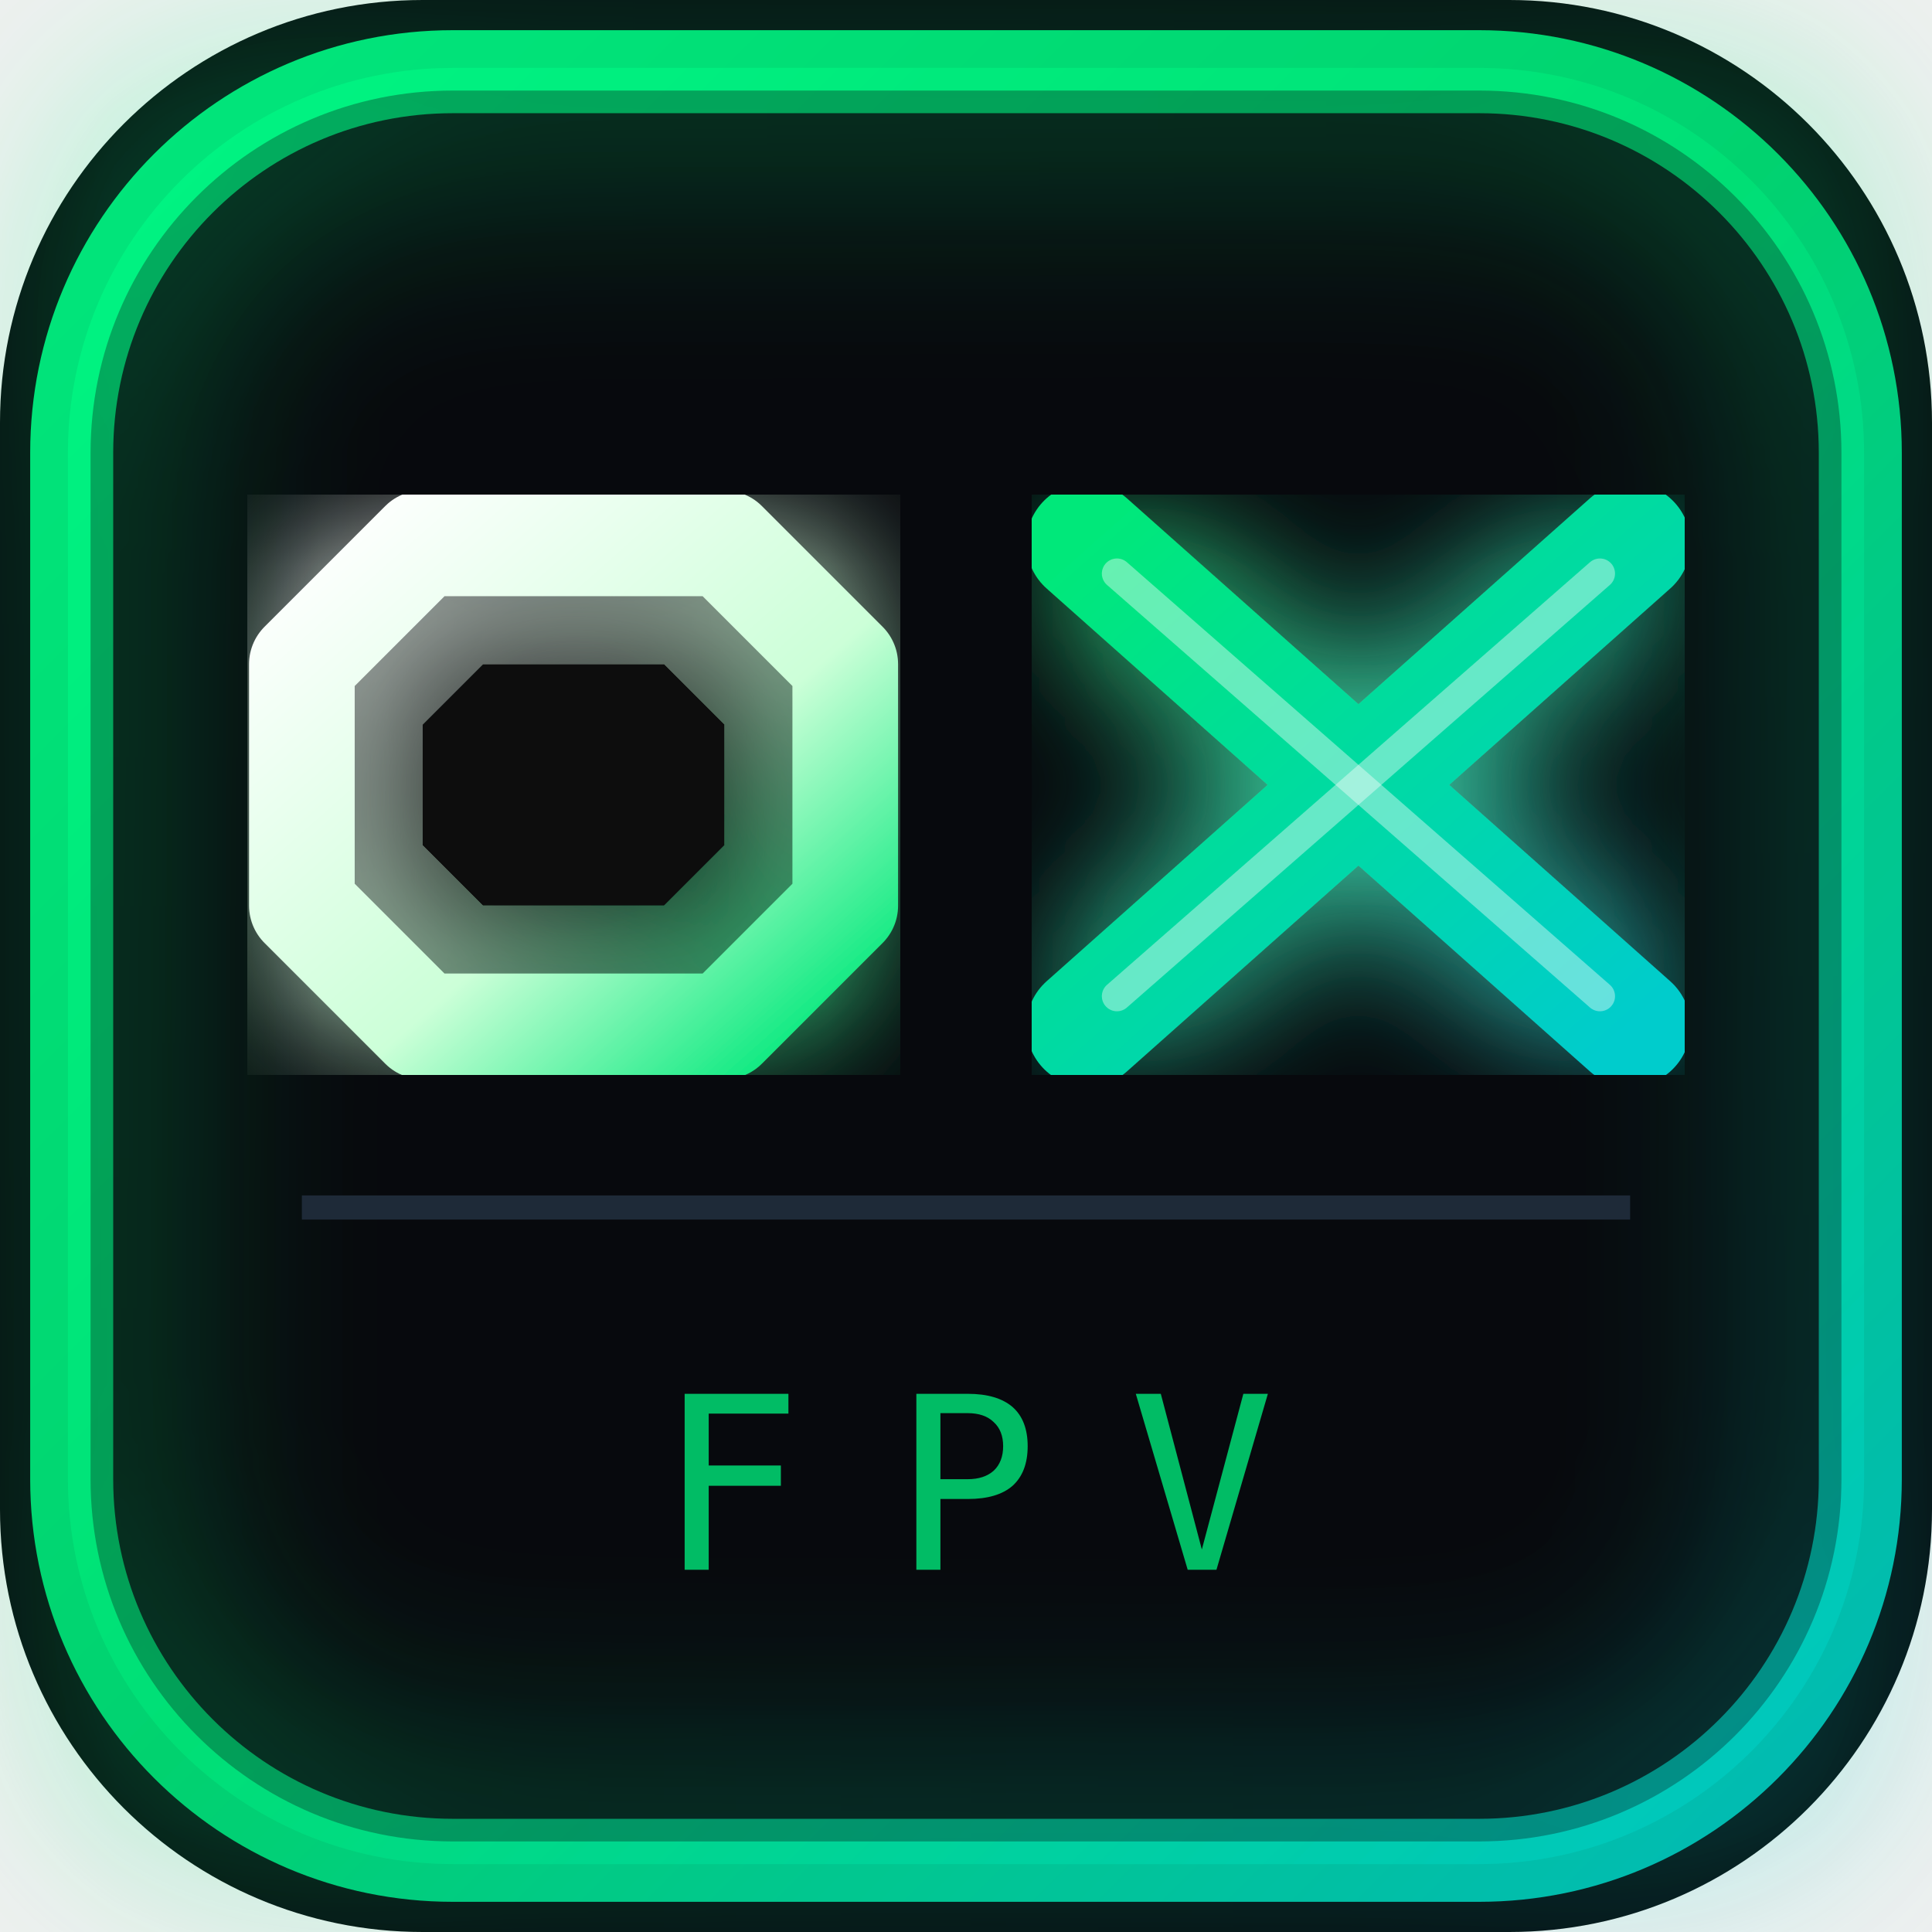
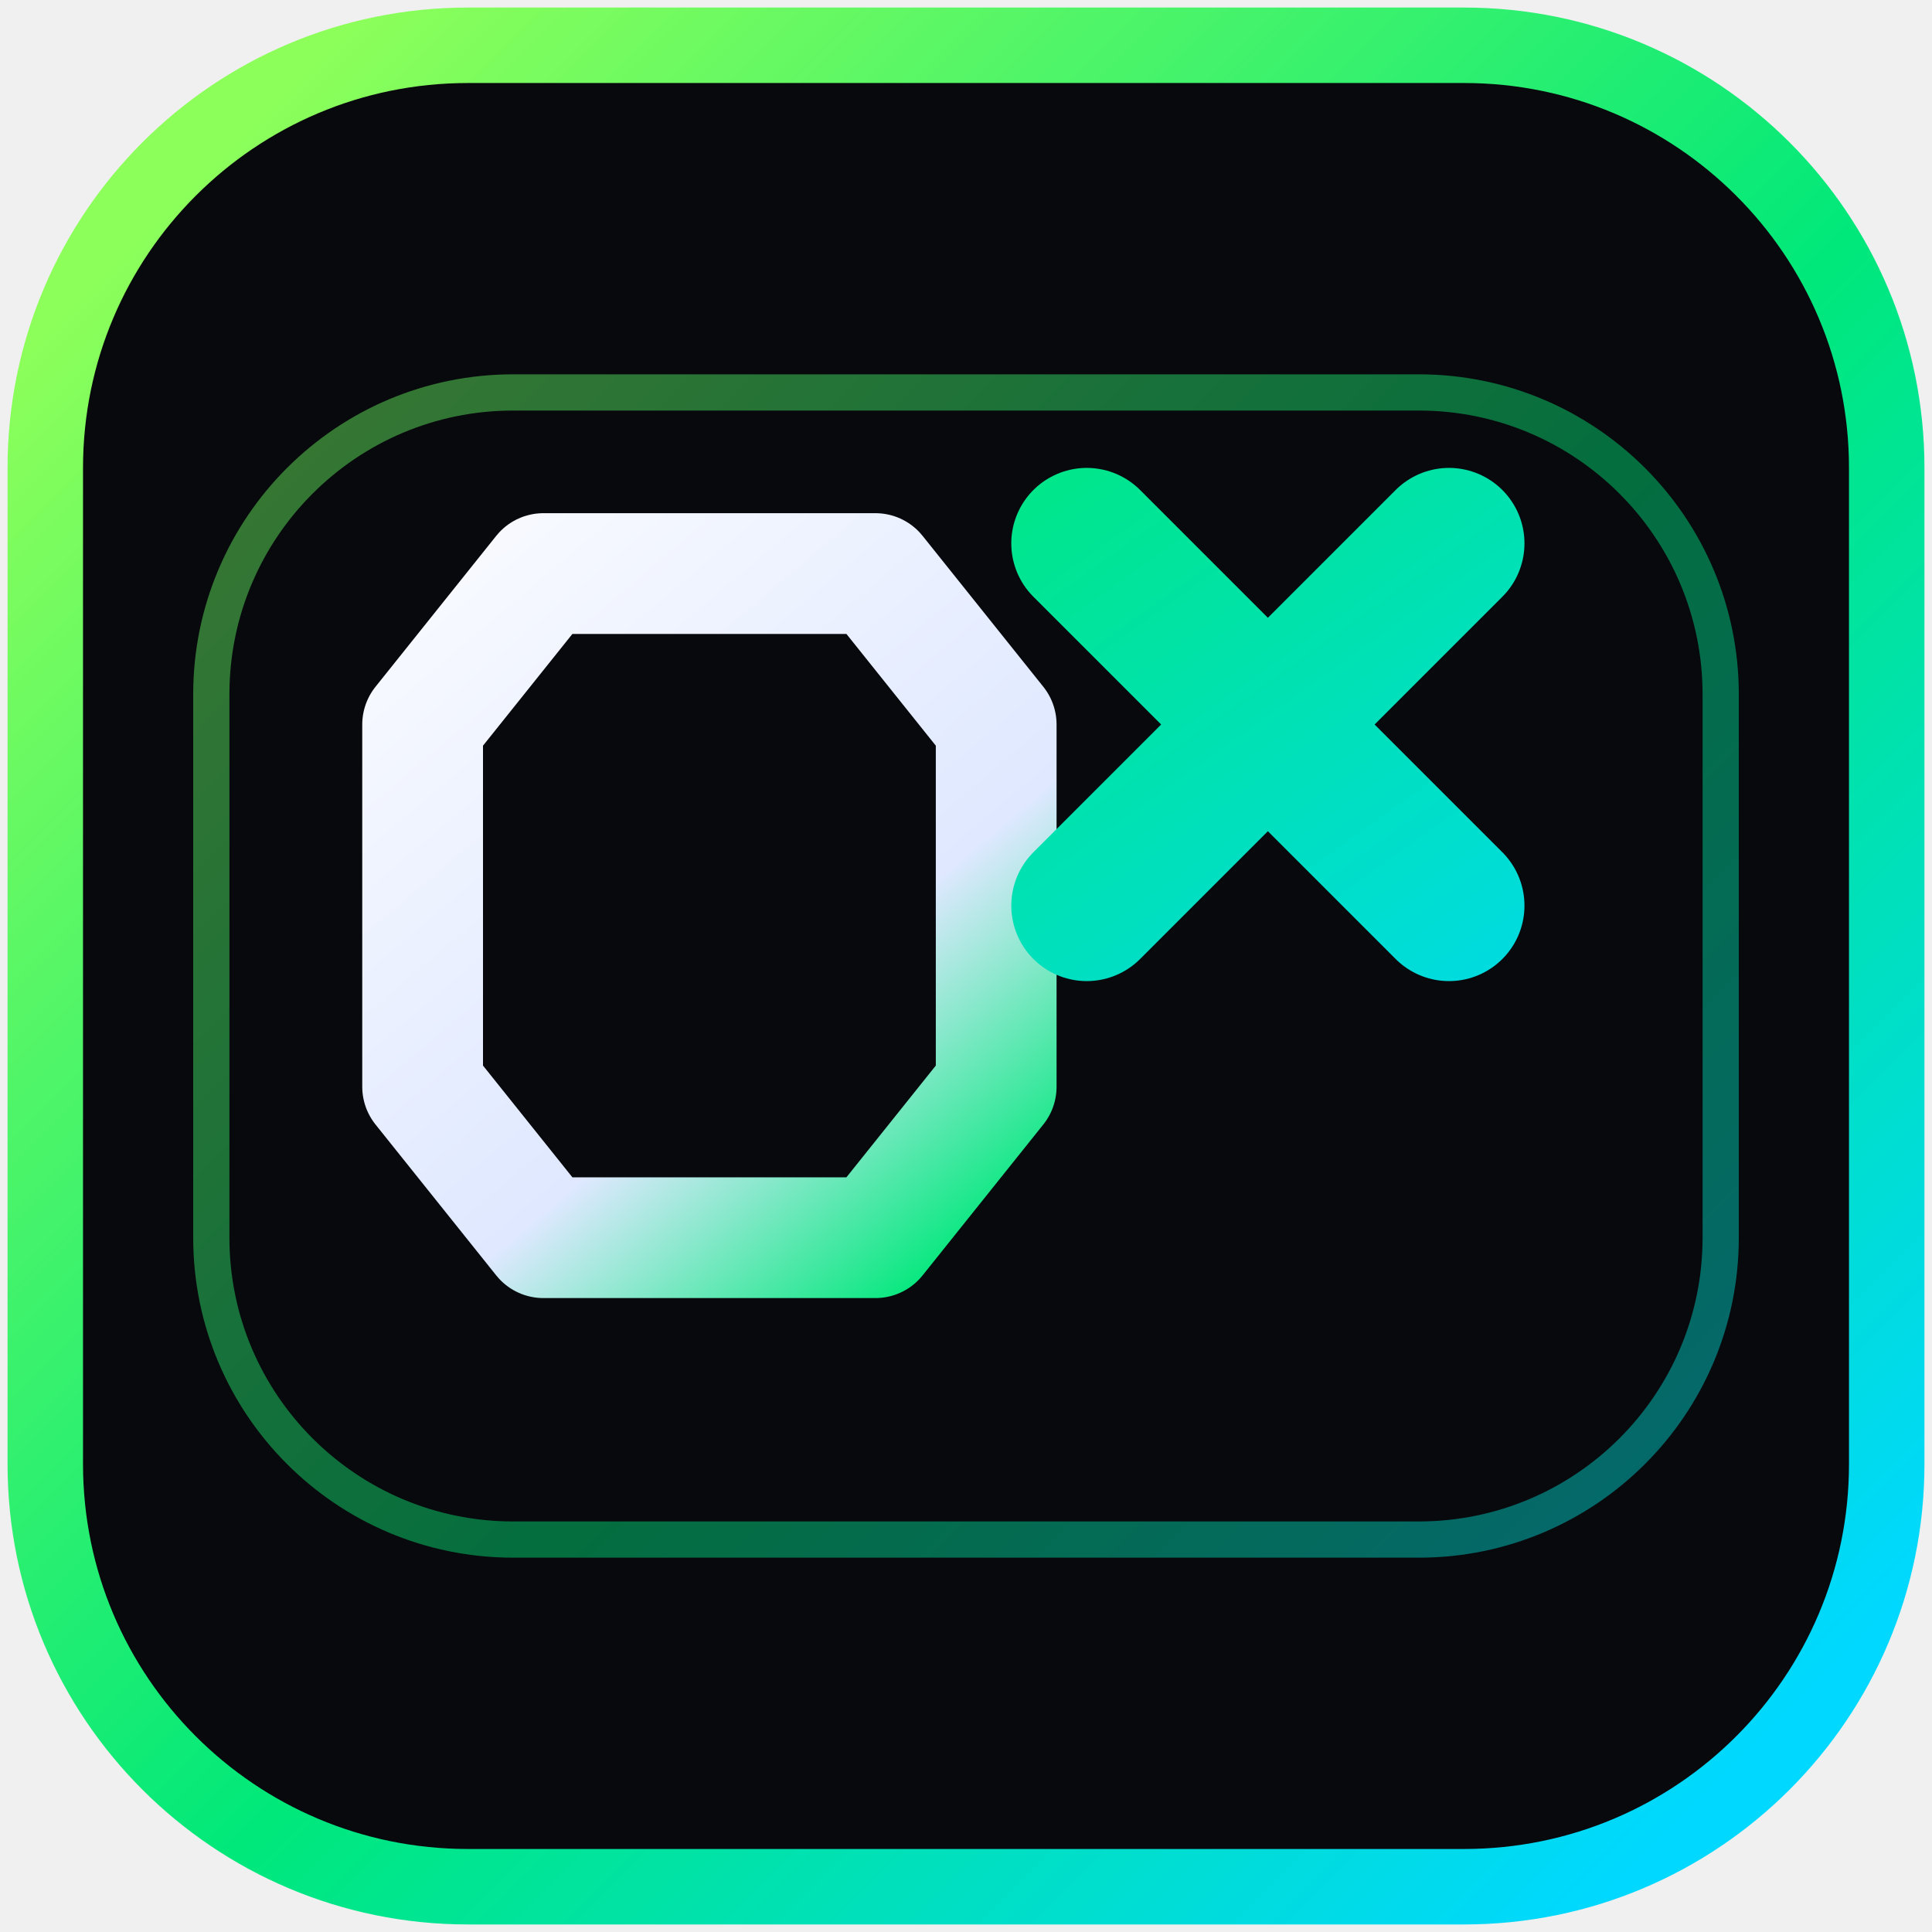
- <svg xmlns="http://www.w3.org/2000/svg" viewBox="0 0 64 64" role="img" aria-label="OBIXCORE favicon">
+ <svg xmlns="http://www.w3.org/2000/svg" viewBox="0 0 64 64" fill="none">
  <defs>
-     <linearGradient id="borderGrad" x1="0%" y1="0%" x2="100%" y2="100%">
-       <stop offset="0%" stop-color="#00ff88" />
-       <stop offset="50%" stop-color="#00e87a" />
-       <stop offset="100%" stop-color="#00cccc" />
+     <linearGradient id="b" x1="6" y1="6" x2="58" y2="58" gradientUnits="userSpaceOnUse">
+       <stop offset="0%" stop-color="#8dff5a" />
+       <stop offset="55%" stop-color="#00e87a" />
+       <stop offset="100%" stop-color="#00d8ff" />
    </linearGradient>
-     <linearGradient id="oGrad" x1="0%" y1="0%" x2="100%" y2="100%">
+     <linearGradient id="o" x1="12" y1="14" x2="34" y2="40" gradientUnits="userSpaceOnUse">
      <stop offset="0%" stop-color="#ffffff" />
-       <stop offset="60%" stop-color="#ccffd8" />
+       <stop offset="70%" stop-color="#dfe8ff" />
      <stop offset="100%" stop-color="#00e87a" />
    </linearGradient>
-     <linearGradient id="xGrad" x1="0%" y1="0%" x2="100%" y2="100%">
+     <linearGradient id="x" x1="30" y1="14" x2="50" y2="42" gradientUnits="userSpaceOnUse">
      <stop offset="0%" stop-color="#00e87a" />
-       <stop offset="100%" stop-color="#00cccc" />
+       <stop offset="100%" stop-color="#00d8ff" />
    </linearGradient>
-     <filter id="glow">
-       <feGaussianBlur stdDeviation="2.5" result="blur" />
-       <feMerge>
-         <feMergeNode in="blur" />
-         <feMergeNode in="SourceGraphic" />
-       </feMerge>
-     </filter>
-     <filter id="outerGlow">
-       <feGaussianBlur stdDeviation="4" result="blur" />
-       <feMerge>
-         <feMergeNode in="blur" />
-         <feMergeNode in="SourceGraphic" />
-       </feMerge>
-     </filter>
  </defs>
-   <rect width="64" height="64" rx="14" fill="#07090d" />
-   <rect x="2" y="2" width="60" height="60" rx="13" fill="none" stroke="url(#borderGrad)" stroke-width="2" opacity="0.9" filter="url(#outerGlow)" />
-   <rect x="3" y="3" width="58" height="58" rx="12" fill="none" stroke="url(#borderGrad)" stroke-width="1.5" opacity="0.6" />
-   <g filter="url(#glow)">
-     <path d="M10 22 L14 18 L24 18 L28 22 L28 30 L24 34 L14 34 L10 30 Z" fill="none" stroke="url(#oGrad)" stroke-width="3.5" stroke-linejoin="round" />
-     <path d="M14 24 L16 22 L22 22 L24 24 L24 28 L22 30 L16 30 L14 28 Z" fill="#07090d" />
-   </g>
-   <g filter="url(#glow)">
-     <line x1="36" y1="18" x2="54" y2="34" stroke="url(#xGrad)" stroke-width="4" stroke-linecap="round" />
-     <line x1="54" y1="18" x2="36" y2="34" stroke="url(#xGrad)" stroke-width="4" stroke-linecap="round" />
-     <line x1="37" y1="19" x2="53" y2="33" stroke="white" stroke-width="1" stroke-linecap="round" opacity="0.4" />
-     <line x1="53" y1="19" x2="37" y2="33" stroke="white" stroke-width="1" stroke-linecap="round" opacity="0.4" />
-   </g>
-   <line x1="10" y1="40" x2="54" y2="40" stroke="#1e2a38" stroke-width="0.8" />
-   <text x="32" y="52" text-anchor="middle" fill="#00e87a" font-size="8" font-family="monospace" letter-spacing="3" opacity="0.8">FPV</text>
+   <rect x="1.5" y="1.5" width="61" height="61" rx="14" fill="#07090d" stroke="url(#b)" stroke-width="2.5" />
+   <rect x="7" y="13" width="50" height="38" rx="10" fill="none" stroke="url(#b)" stroke-width="1.2" opacity=".45" />
+   <path d="M14 24l4-5h11l4 5v12l-4 5H18l-4-5z" fill="none" stroke="url(#o)" stroke-width="4" stroke-linejoin="round" />
+   <path d="M36 18l12 12M48 18L36 30" stroke="url(#x)" stroke-width="5" stroke-linecap="round" />
</svg>
